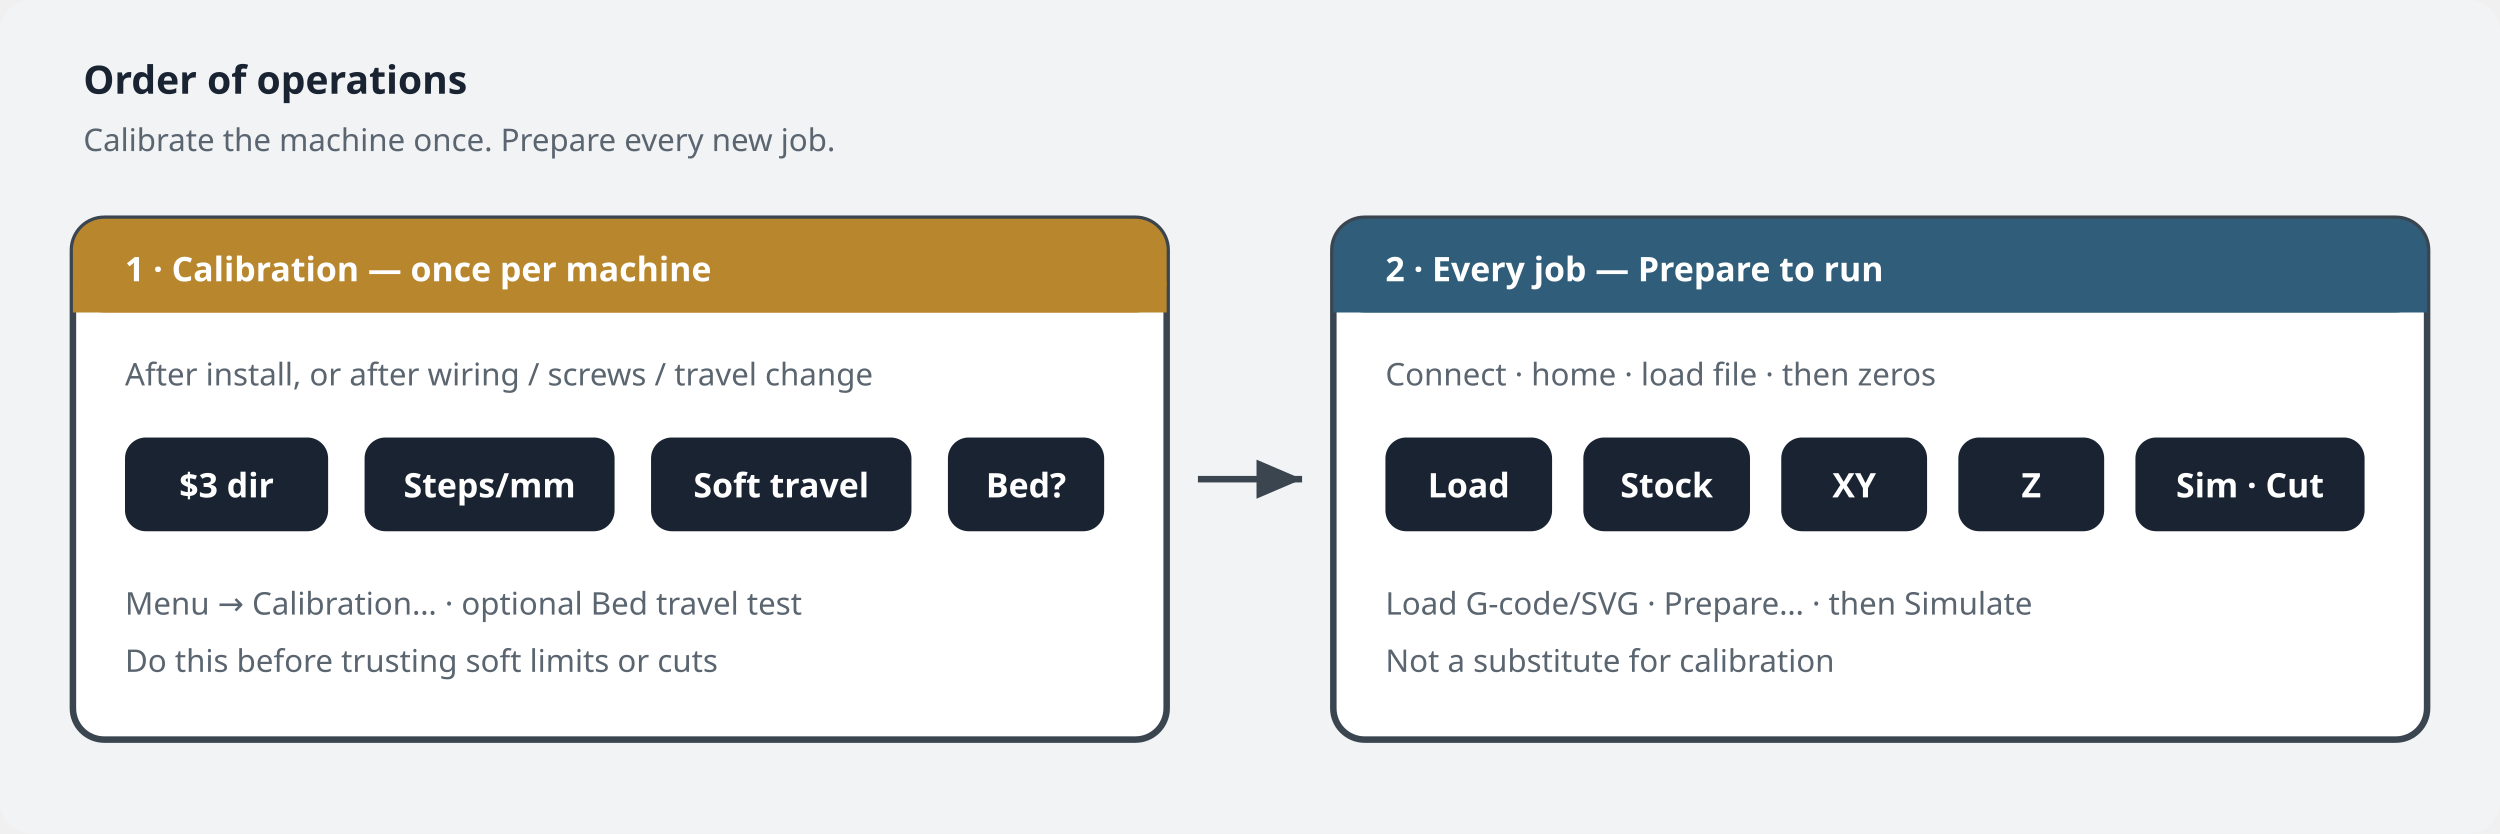
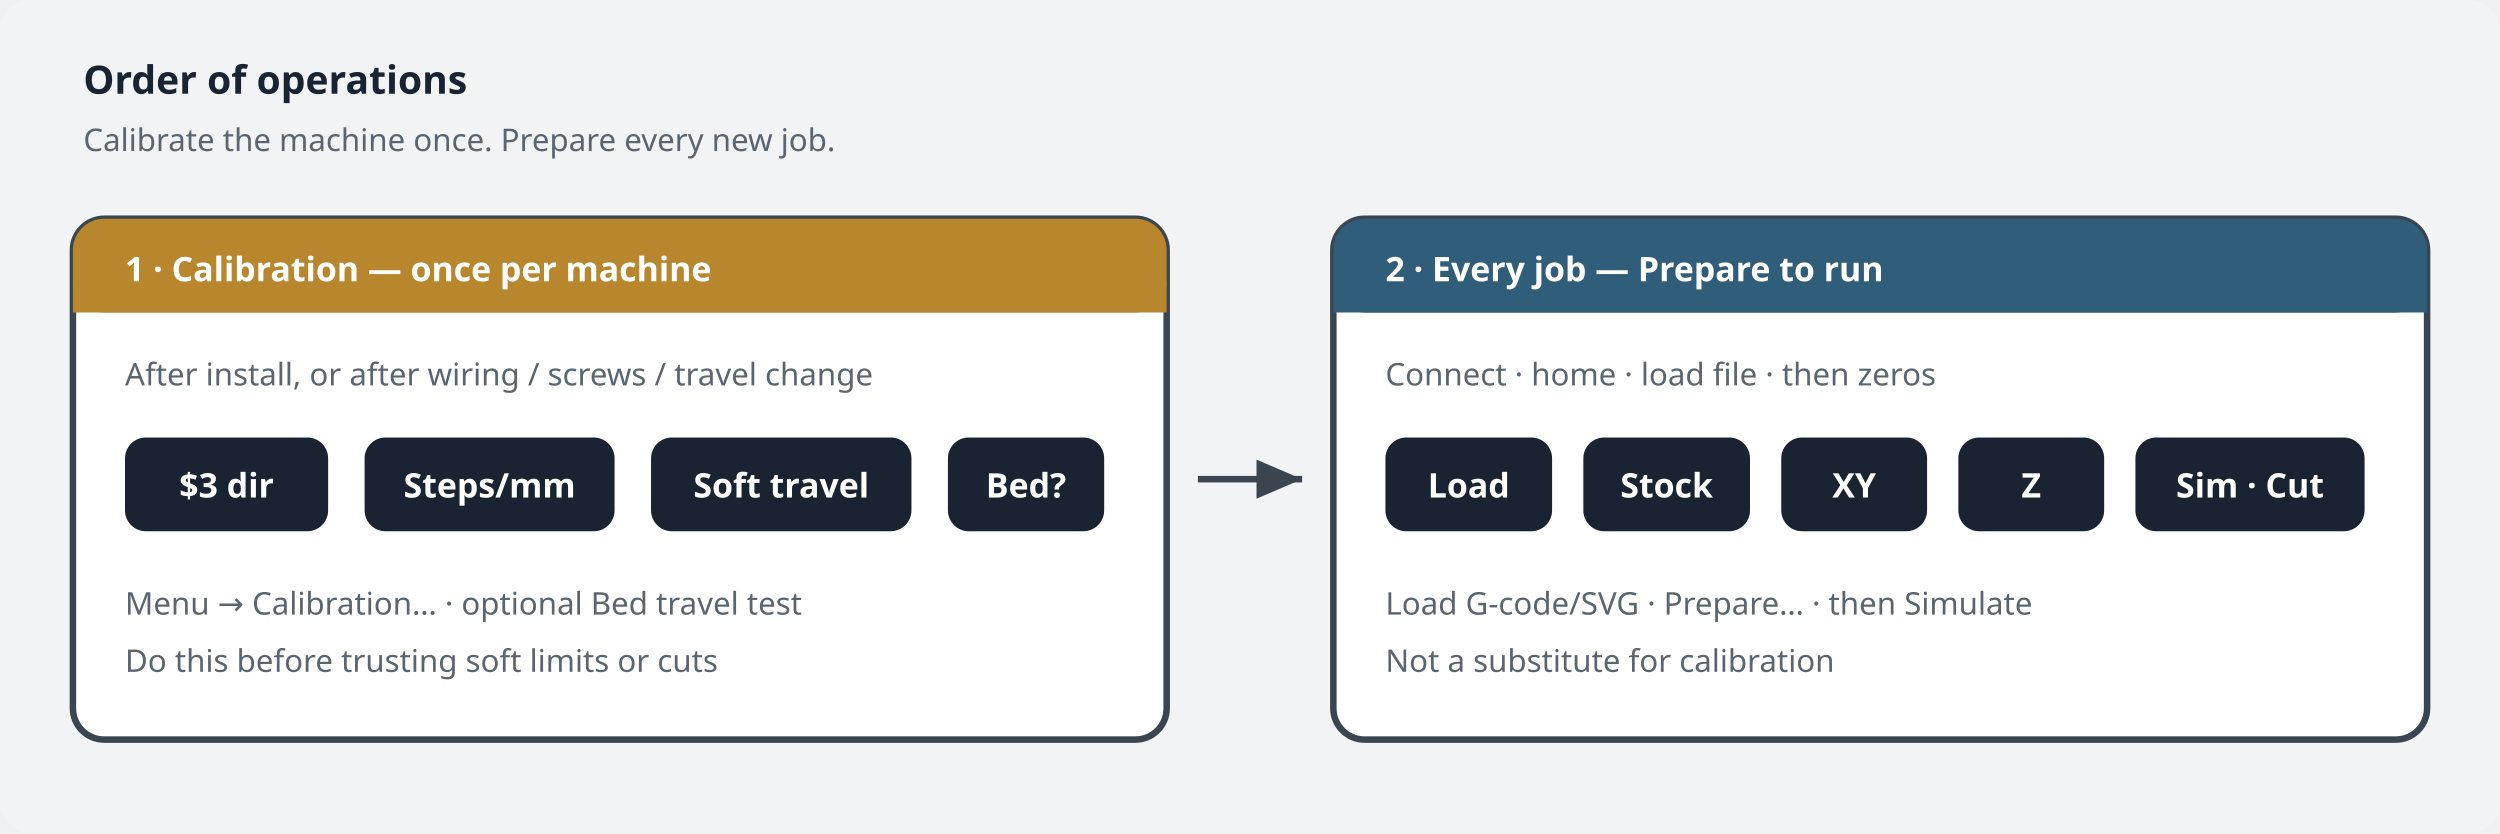
<svg xmlns="http://www.w3.org/2000/svg" viewBox="0 0 960 320" role="img" aria-labelledby="t d">
  <defs>
    <style>
      /* SharpCNC diagram type: UI stack on all text; avoid SVG Times default on .tiny/etc. */
      text, tspan { font-family: "Sora", system-ui, "Segoe UI", sans-serif; }
      .bg { fill: #f1f3f5; }
      .phase { fill: #ffffff; stroke: #3a4550; stroke-width: 2.5; }
      .cal { fill: #b8862d; }
      .job { fill: #2f5d7a; }
      .lab { font-family: "Sora", system-ui, "Segoe UI", sans-serif; fill: #1a2332; font-size: 15px; font-weight: 700; }
      .tiny { font-size: 12px; fill: #5a6570; font-family: "Sora", system-ui, "Segoe UI", sans-serif; }
      .w { fill: #ffffff; font-family: "Sora", system-ui, "Segoe UI", sans-serif; font-weight: 700; font-size: 13px; }
      .arrow { stroke: #3a4550; stroke-width: 2.5; fill: none; marker-end: url(#a); }
      .chip { fill: #1a2332; }
    </style>
    <marker id="a" markerWidth="9" markerHeight="9" refX="7" refY="3" orient="auto">
      <path d="M0,0 L7,3 L0,6 Z" fill="#3a4550" />
    </marker>
  </defs>
  <rect class="bg" width="960" height="320" rx="12" />
  <text class="lab" x="32" y="36" font-size="20">Order of operations</text>
  <text class="tiny" x="32" y="58">Calibrate the machine once. Prepare every new job.</text>
  <rect class="phase" x="28" y="84" width="420" height="200" rx="12" />
  <rect class="cal" x="28" y="84" width="420" height="36" rx="12" />
  <rect class="cal" x="28" y="108" width="420" height="12" />
  <text class="w" x="48" y="108">1 · Calibration — once per machine</text>
  <text class="tiny" x="48" y="148">After install, or after wiring / screws / travel change</text>
  <g transform="translate(48,168)">
    <rect class="chip" width="78" height="36" rx="8" />
-     <text class="w" x="39" y="23" text-anchor="middle" font-size="12">$3 dir</text>
+     <text class="w" x="39" y="18" text-anchor="middle" dominant-baseline="central" font-size="12">$3 dir</text>
  </g>
  <g transform="translate(140,168)">
    <rect class="chip" width="96" height="36" rx="8" />
-     <text class="w" x="48" y="23" text-anchor="middle" font-size="12">Steps/mm</text>
+     <text class="w" x="48" y="18" text-anchor="middle" dominant-baseline="central" font-size="12">Steps/mm</text>
  </g>
  <g transform="translate(250,168)">
    <rect class="chip" width="100" height="36" rx="8" />
-     <text class="w" x="50" y="23" text-anchor="middle" font-size="12">Soft travel</text>
+     <text class="w" x="50" y="18" text-anchor="middle" dominant-baseline="central" font-size="12">Soft travel</text>
  </g>
  <g transform="translate(364,168)">
    <rect class="chip" width="60" height="36" rx="8" />
-     <text class="w" x="30" y="23" text-anchor="middle" font-size="12">Bed?</text>
+     <text class="w" x="30" y="18" text-anchor="middle" dominant-baseline="central" font-size="12">Bed?</text>
  </g>
  <text class="tiny" x="48" y="236">Menu → Calibration… · optional Bed travel test</text>
  <text class="tiny" x="48" y="258">Do this before trusting soft limits or cuts</text>
  <path class="arrow" d="M460 184 H500" />
  <rect class="phase" x="512" y="84" width="420" height="200" rx="12" />
  <rect class="job" x="512" y="84" width="420" height="36" rx="12" />
  <rect class="job" x="512" y="108" width="420" height="12" />
  <text class="w" x="532" y="108">2 · Every job — Prepare to run</text>
  <text class="tiny" x="532" y="148">Connect · home · load file · then zeros</text>
  <g transform="translate(532,168)">
    <rect class="chip" width="64" height="36" rx="8" />
-     <text class="w" x="32" y="23" text-anchor="middle" font-size="12">Load</text>
+     <text class="w" x="32" y="18" text-anchor="middle" dominant-baseline="central" font-size="12">Load</text>
  </g>
  <g transform="translate(608,168)">
    <rect class="chip" width="64" height="36" rx="8" />
-     <text class="w" x="32" y="23" text-anchor="middle" font-size="12">Stock</text>
+     <text class="w" x="32" y="18" text-anchor="middle" dominant-baseline="central" font-size="12">Stock</text>
  </g>
  <g transform="translate(684,168)">
    <rect class="chip" width="56" height="36" rx="8" />
-     <text class="w" x="28" y="23" text-anchor="middle" font-size="12">XY</text>
+     <text class="w" x="28" y="18" text-anchor="middle" dominant-baseline="central" font-size="12">XY</text>
  </g>
  <g transform="translate(752,168)">
    <rect class="chip" width="56" height="36" rx="8" />
-     <text class="w" x="28" y="23" text-anchor="middle" font-size="12">Z</text>
+     <text class="w" x="28" y="18" text-anchor="middle" dominant-baseline="central" font-size="12">Z</text>
  </g>
  <g transform="translate(820,168)">
    <rect class="chip" width="88" height="36" rx="8" />
-     <text class="w" x="44" y="23" text-anchor="middle" font-size="11">Sim · Cut</text>
+     <text class="w" x="44" y="18" text-anchor="middle" dominant-baseline="central" font-size="11">Sim · Cut</text>
  </g>
  <text class="tiny" x="532" y="236">Load G-code/SVG · Prepare… · then Simulate</text>
  <text class="tiny" x="532" y="258">Not a substitute for calibration</text>
</svg>
